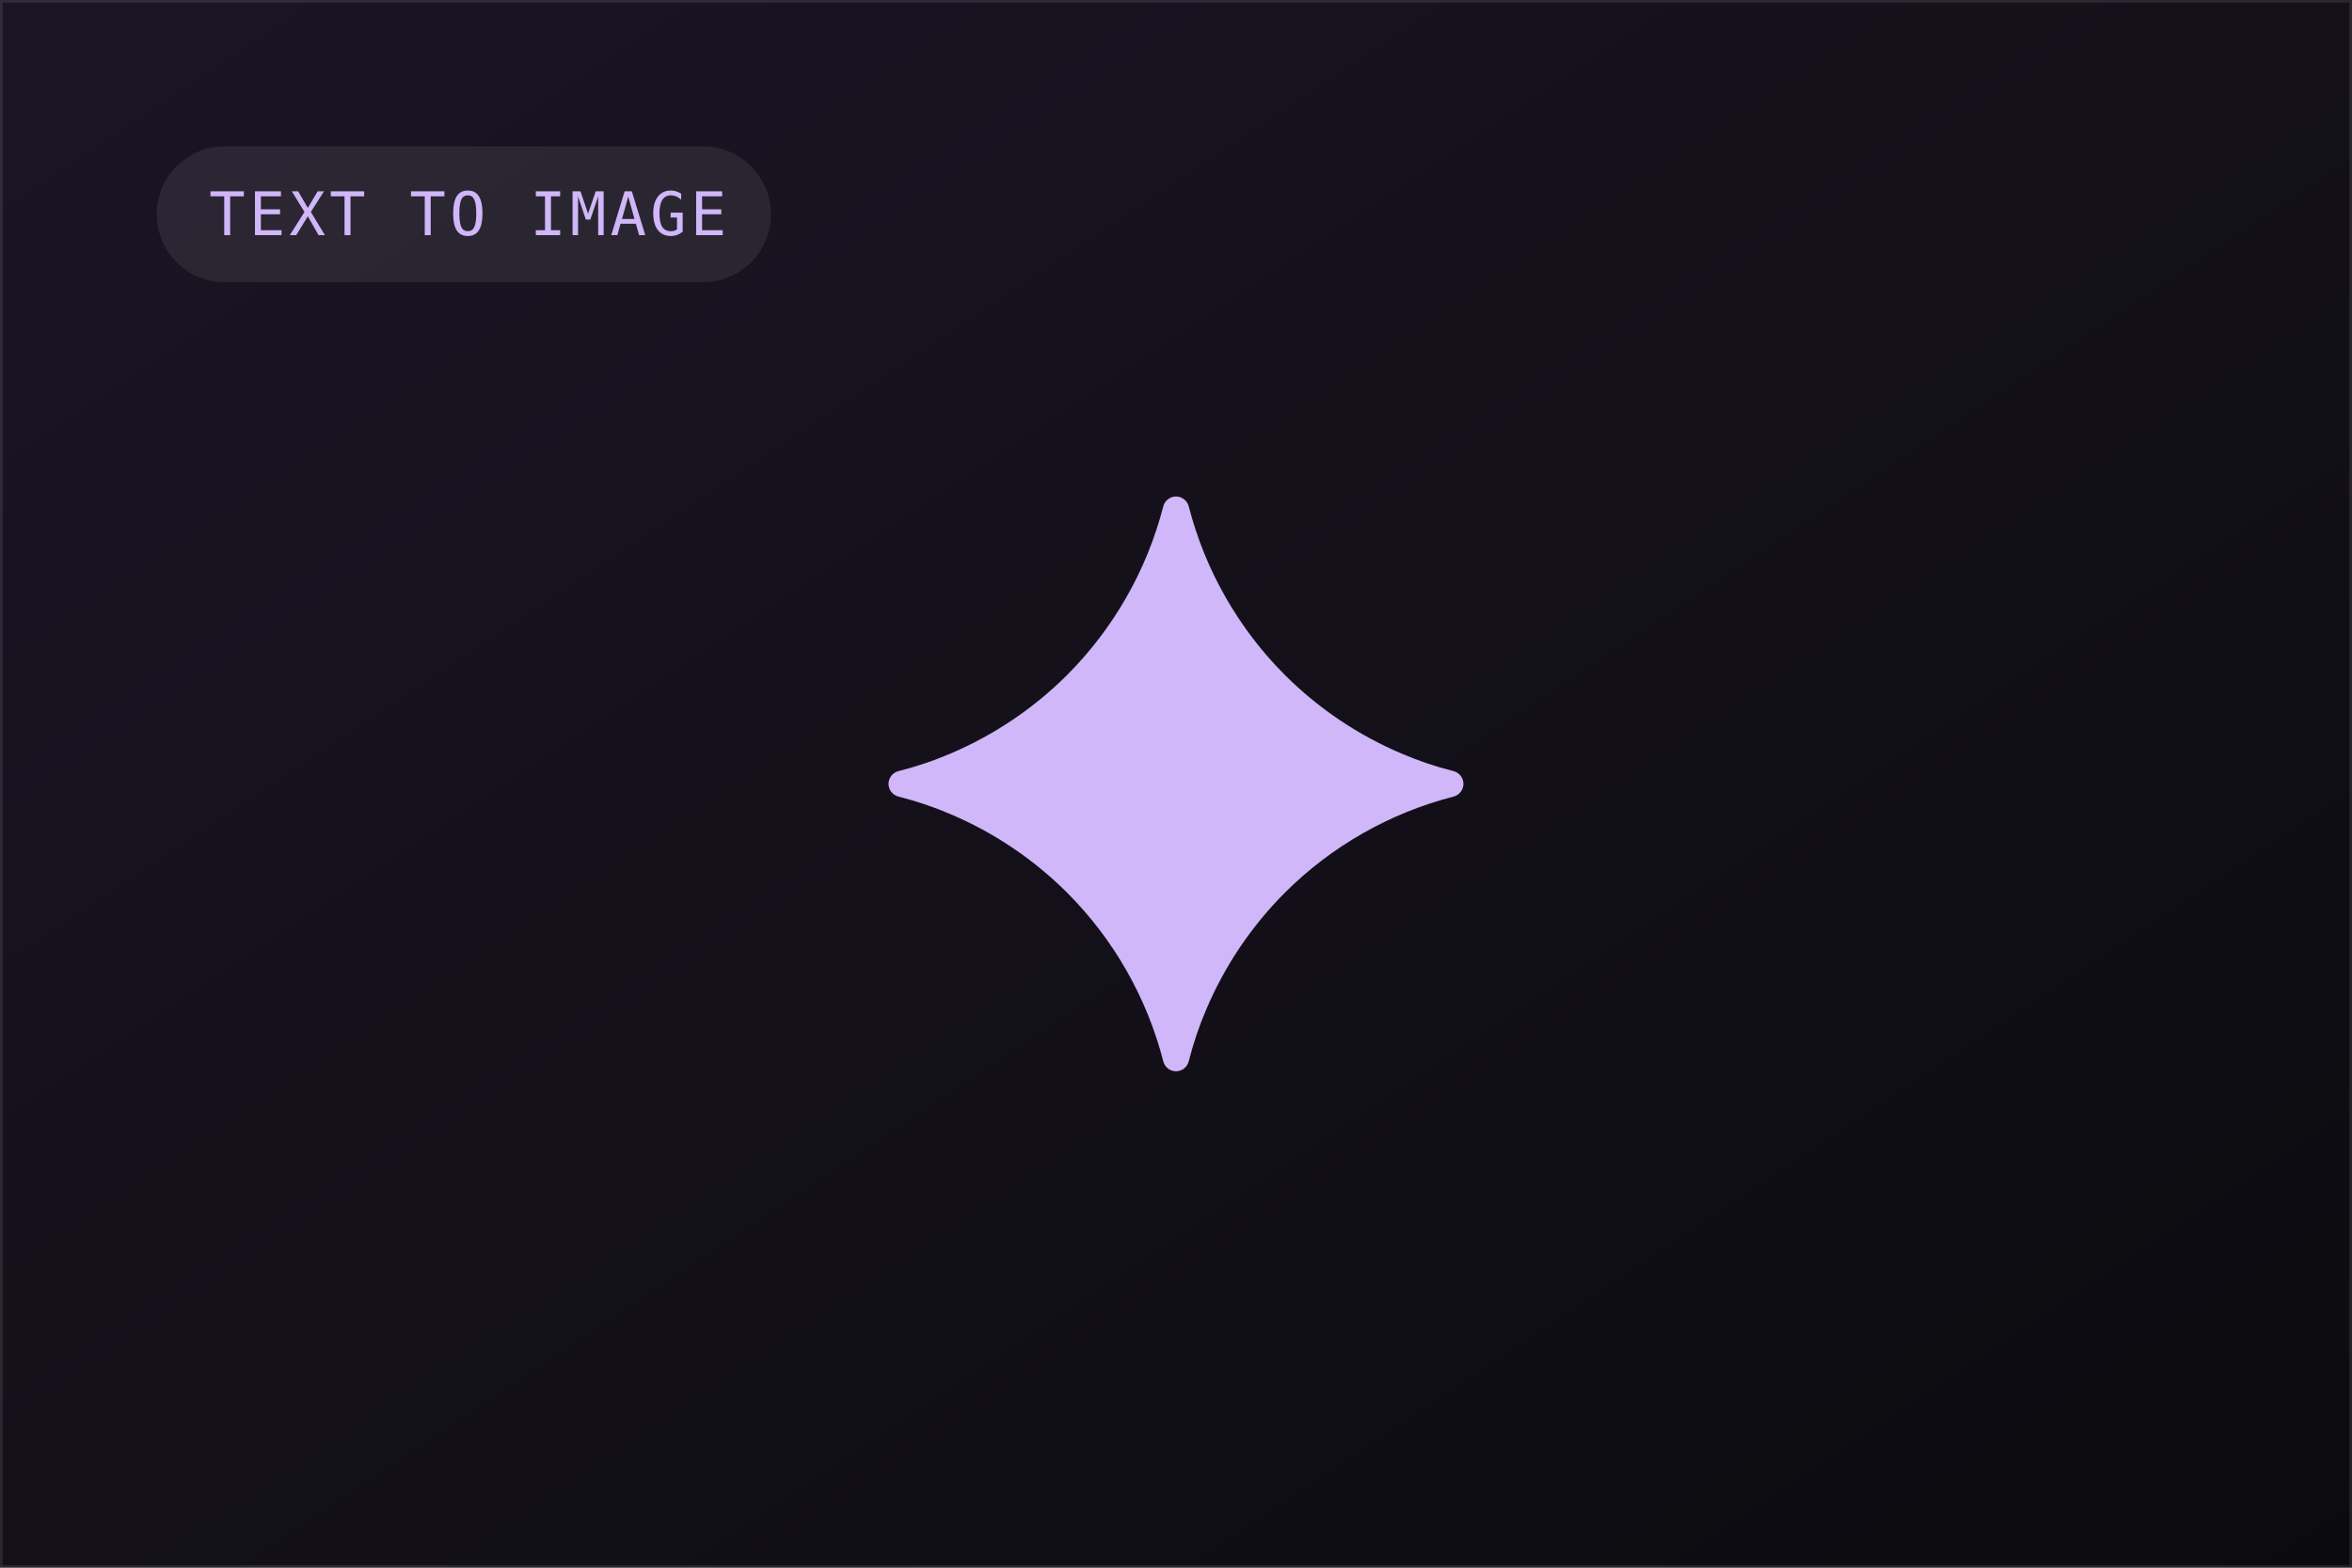
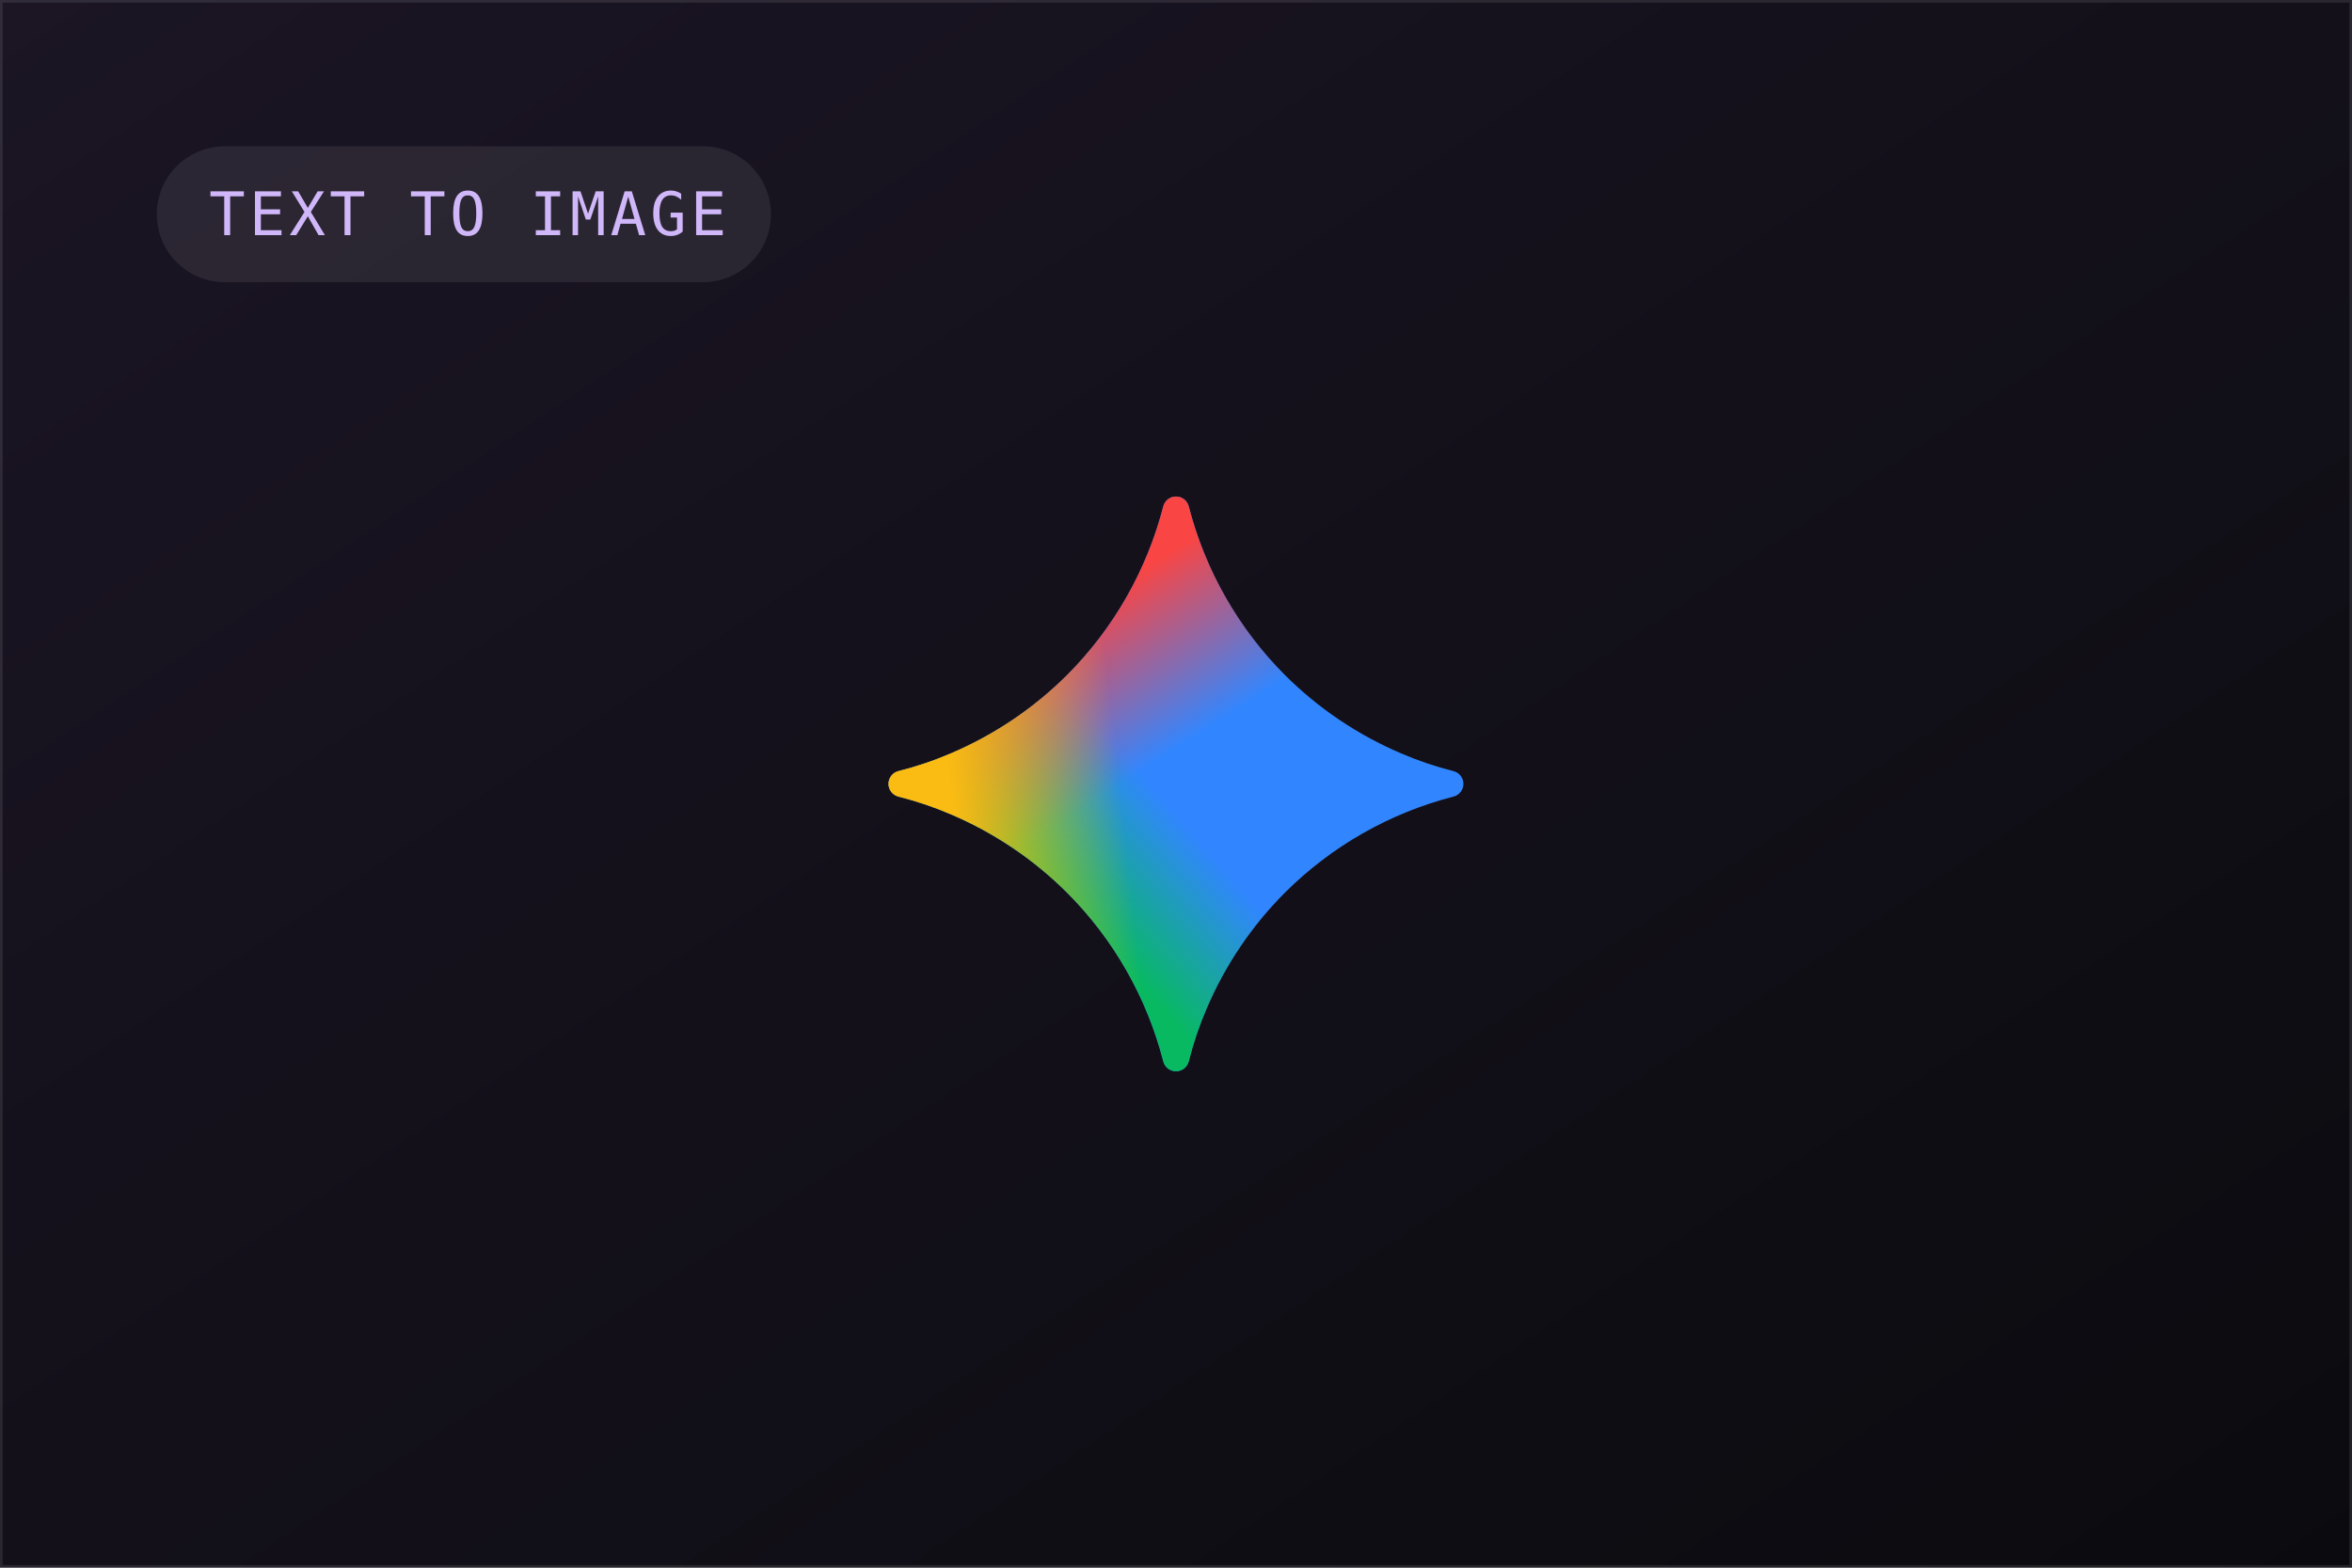
<svg xmlns="http://www.w3.org/2000/svg" width="900" height="600" viewBox="0 0 900 600" role="img" aria-label="Nano Banana 2">
  <defs>
    <linearGradient id="bg" x1="0" y1="0" x2="1" y2="1">
      <stop offset="0" stop-color="#1b1524" />
      <stop offset="1" stop-color="#0b0b0f" />
    </linearGradient>
  </defs>
  <rect width="900" height="600" fill="url(#bg)" />
  <rect x="0.5" y="0.5" width="899" height="599" fill="none" stroke="#ffffff" stroke-opacity="0.10" />
-   <svg x="330" y="180" width="240" height="240" viewBox="0 0 24 24" fill="#d0b7f9">
-     <path d="M20.616 10.835a14.147 14.147 0 01-4.45-3.001 14.111 14.111 0 01-3.678-6.452.503.503 0 00-.975 0 14.134 14.134 0 01-3.679 6.452 14.155 14.155 0 01-4.45 3.001c-.65.28-1.318.505-2.002.678a.502.502 0 000 .975c.684.172 1.35.397 2.002.677a14.147 14.147 0 014.45 3.001 14.112 14.112 0 013.679 6.453.502.502 0 00.975 0c.172-.685.397-1.351.677-2.003a14.145 14.145 0 013.001-4.45 14.113 14.113 0 016.453-3.678.503.503 0 000-.975 13.245 13.245 0 01-2.003-.678z" />
+   <svg x="330" y="180" width="240" height="240" viewBox="0 0 24 24">
+     <path d="M20.616 10.835a14.147 14.147 0 01-4.45-3.001 14.111 14.111 0 01-3.678-6.452.503.503 0 00-.975 0 14.134 14.134 0 01-3.679 6.452 14.155 14.155 0 01-4.45 3.001c-.65.28-1.318.505-2.002.678a.502.502 0 000 .975c.684.172 1.35.397 2.002.677a14.147 14.147 0 014.45 3.001 14.112 14.112 0 013.679 6.453.502.502 0 00.975 0c.172-.685.397-1.351.677-2.003a14.145 14.145 0 013.001-4.45 14.113 14.113 0 016.453-3.678.503.503 0 000-.975 13.245 13.245 0 01-2.003-.678z" fill="#3186FF" />
+     <path d="M20.616 10.835a14.147 14.147 0 01-4.45-3.001 14.111 14.111 0 01-3.678-6.452.503.503 0 00-.975 0 14.134 14.134 0 01-3.679 6.452 14.155 14.155 0 01-4.45 3.001c-.65.28-1.318.505-2.002.678a.502.502 0 000 .975c.684.172 1.35.397 2.002.677a14.147 14.147 0 014.45 3.001 14.112 14.112 0 013.679 6.453.502.502 0 00.975 0c.172-.685.397-1.351.677-2.003a14.145 14.145 0 013.001-4.45 14.113 14.113 0 016.453-3.678.503.503 0 000-.975 13.245 13.245 0 01-2.003-.678z" fill="url(#lobe-icons-gemini-0-_R_0_)" />
+     <path d="M20.616 10.835a14.147 14.147 0 01-4.45-3.001 14.111 14.111 0 01-3.678-6.452.503.503 0 00-.975 0 14.134 14.134 0 01-3.679 6.452 14.155 14.155 0 01-4.45 3.001c-.65.28-1.318.505-2.002.678a.502.502 0 000 .975c.684.172 1.35.397 2.002.677a14.147 14.147 0 014.45 3.001 14.112 14.112 0 013.679 6.453.502.502 0 00.975 0c.172-.685.397-1.351.677-2.003a14.145 14.145 0 013.001-4.45 14.113 14.113 0 016.453-3.678.503.503 0 000-.975 13.245 13.245 0 01-2.003-.678z" fill="url(#lobe-icons-gemini-1-_R_0_)" />
+     <path d="M20.616 10.835a14.147 14.147 0 01-4.45-3.001 14.111 14.111 0 01-3.678-6.452.503.503 0 00-.975 0 14.134 14.134 0 01-3.679 6.452 14.155 14.155 0 01-4.45 3.001c-.65.28-1.318.505-2.002.678a.502.502 0 000 .975c.684.172 1.35.397 2.002.677a14.147 14.147 0 014.45 3.001 14.112 14.112 0 013.679 6.453.502.502 0 00.975 0c.172-.685.397-1.351.677-2.003a14.145 14.145 0 013.001-4.45 14.113 14.113 0 016.453-3.678.503.503 0 000-.975 13.245 13.245 0 01-2.003-.678z" fill="url(#lobe-icons-gemini-2-_R_0_)" />
+     <defs>
+       <linearGradient gradientUnits="userSpaceOnUse" id="lobe-icons-gemini-0-_R_0_" x1="7" x2="11" y1="15.5" y2="12">
+         <stop stop-color="#08B962" />
+         <stop offset="1" stop-color="#08B962" stop-opacity="0" />
+       </linearGradient>
+       <linearGradient gradientUnits="userSpaceOnUse" id="lobe-icons-gemini-1-_R_0_" x1="8" x2="11.5" y1="5.5" y2="11">
+         <stop stop-color="#F94543" />
+         <stop offset="1" stop-color="#F94543" stop-opacity="0" />
+       </linearGradient>
+       <linearGradient gradientUnits="userSpaceOnUse" id="lobe-icons-gemini-2-_R_0_" x1="3.5" x2="17.5" y1="13.5" y2="12">
+         <stop stop-color="#FABC12" />
+         <stop offset=".46" stop-color="#FABC12" stop-opacity="0" />
+       </linearGradient>
+     </defs>
  </svg>
  <rect x="60" y="56" rx="26" height="52" width="235" fill="#ffffff" fill-opacity="0.08" />
  <text x="80" y="90" font-family="ui-monospace, 'SF Mono', monospace" font-size="23" fill="#d0b7f9" letter-spacing="1.5">TEXT TO IMAGE</text>
</svg>
